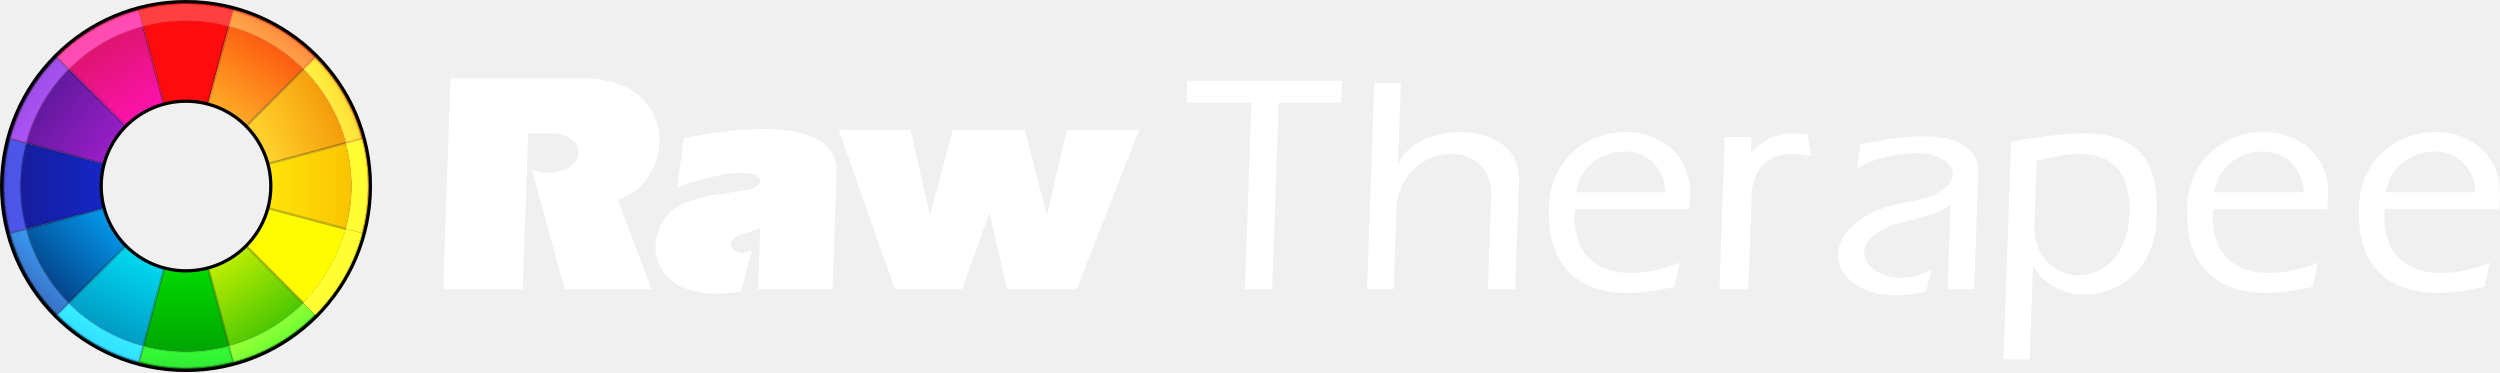
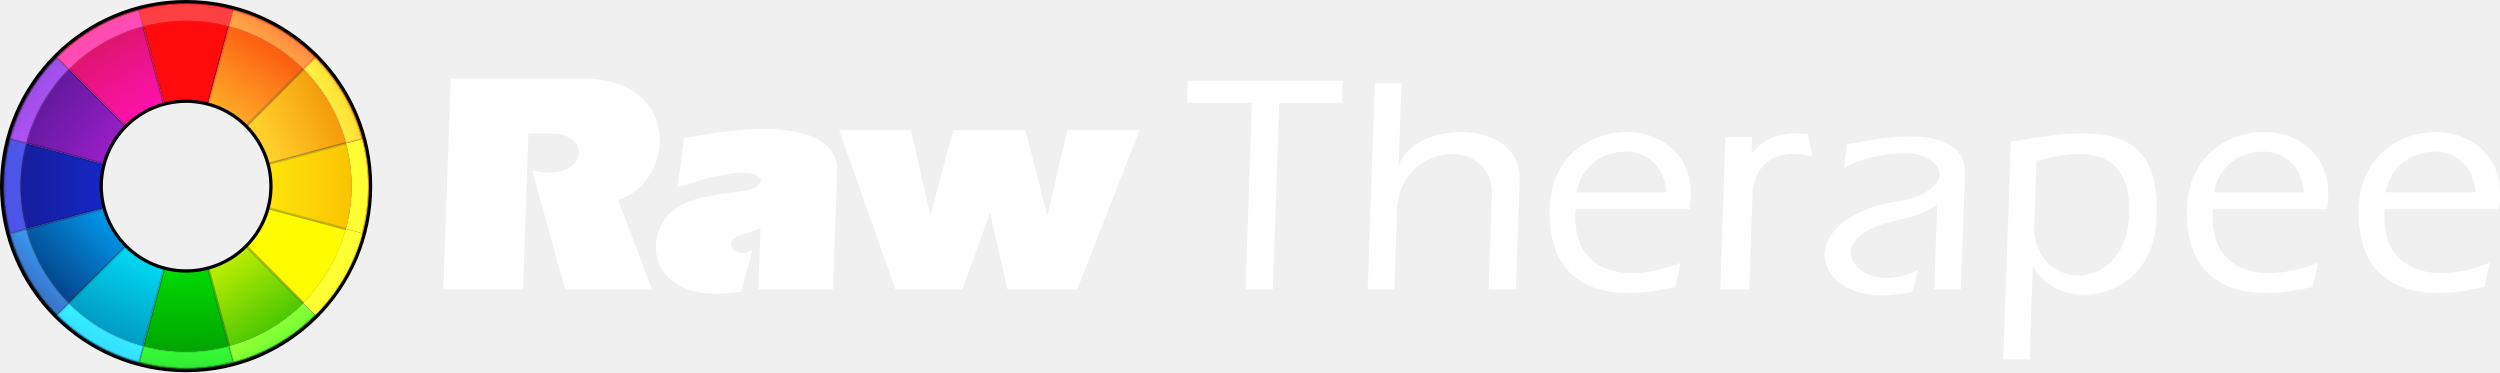
- <svg xmlns="http://www.w3.org/2000/svg" xmlns:xlink="http://www.w3.org/1999/xlink" width="250" height="37.203" viewBox="0 0 66.146 9.843" version="1.1" id="svg5117">
+ <svg xmlns="http://www.w3.org/2000/svg" xmlns:xlink="http://www.w3.org/1999/xlink" width="249.884" height="37.203" viewBox="0 0 66.115 9.843" version="1.1" id="svg5117">
  <defs id="defs5111">
    <filter style="color-interpolation-filters:sRGB" id="filter10964-8">
      <feFlood result="flood" flood-color="rgb(0,0,0)" flood-opacity="0.4" id="feFlood10966-7" />
      <feComposite result="composite1" operator="in" in="flood" in2="SourceGraphic" id="feComposite10968-9" />
      <feGaussianBlur result="blur" stdDeviation="3.5" id="feGaussianBlur10970-2" />
      <feComposite result="composite2" operator="over" in="SourceGraphic" in2="blur" id="feComposite10974-0" />
    </filter>
    <filter style="color-interpolation-filters:sRGB" id="filter4949">
      <feFlood result="flood" flood-color="rgb(0,0,0)" flood-opacity="0.4" id="feFlood4941" />
      <feComposite result="composite1" operator="in" in="flood" in2="SourceGraphic" id="feComposite4943" />
      <feGaussianBlur result="blur" stdDeviation="3.5" id="feGaussianBlur4945" />
      <feComposite result="composite2" operator="over" in="SourceGraphic" in2="blur" id="feComposite4947" />
    </filter>
    <linearGradient y2="85.401" x2="77.582" y1="102.901" x1="89.694" gradientTransform="matrix(0.9122019,0,0,0.9122019,0.0189802,6.085886)" gradientUnits="userSpaceOnUse" id="linearGradient3697" xlink:href="#linearGradient3962-8" />
    <linearGradient id="linearGradient3962-8">
      <stop style="stop-color:#38c102;stop-opacity:1" offset="0" id="stop3964-8" />
      <stop style="stop-color:#bced02;stop-opacity:1;" offset="1" id="stop3966-8" />
    </linearGradient>
    <linearGradient y2="87.778" x2="69.426" y1="109.566" x1="69.426" gradientTransform="matrix(0.9122019,0,0,0.9122019,0.0189802,6.085886)" gradientUnits="userSpaceOnUse" id="linearGradient3699" xlink:href="#linearGradient3954-7" />
    <linearGradient id="linearGradient3954-7">
      <stop style="stop-color:#009a01;stop-opacity:1" offset="0" id="stop3956-7" />
      <stop style="stop-color:#01d901;stop-opacity:1;" offset="1" id="stop3958-6" />
    </linearGradient>
    <linearGradient y2="60.841" x2="51.941" y1="47.984" x1="35.142" gradientTransform="matrix(0.9122019,0,0,0.9122019,0.0189802,6.085886)" gradientUnits="userSpaceOnUse" id="linearGradient3701" xlink:href="#linearGradient4002-3" />
    <linearGradient id="linearGradient4002-3">
      <stop style="stop-color:#5a1898;stop-opacity:1" offset="0" id="stop4004-0" />
      <stop style="stop-color:#971ec6;stop-opacity:1" offset="1" id="stop4006-3" />
    </linearGradient>
    <linearGradient y2="77.181" x2="51.054" y1="92.042" x1="35.907" gradientTransform="matrix(0.9122019,0,0,0.9122019,0.0189802,6.085886)" gradientUnits="userSpaceOnUse" id="linearGradient3703" xlink:href="#linearGradient4024-9" />
    <linearGradient id="linearGradient4024-9">
      <stop style="stop-color:#053980;stop-opacity:1" offset="0" id="stop4026-2" />
      <stop style="stop-color:#0293e4;stop-opacity:1;" offset="1" id="stop4028-5" />
    </linearGradient>
    <linearGradient y2="69.663" x2="49.507" y1="69.663" x1="28.166" gradientTransform="matrix(0.9122019,0,0,0.9122019,0.0189802,6.085886)" gradientUnits="userSpaceOnUse" id="linearGradient3705" xlink:href="#linearGradient4018-0" />
    <linearGradient id="linearGradient4018-0">
      <stop style="stop-color:#151b92;stop-opacity:1" offset="0" id="stop4020-5" />
      <stop style="stop-color:#1526c3;stop-opacity:1" offset="1" id="stop4022-9" />
    </linearGradient>
    <linearGradient y2="58.698" x2="85.539" y1="50.127" x1="104.454" gradientTransform="matrix(0.9122019,0,0,0.9122019,0.0189802,6.085886)" gradientUnits="userSpaceOnUse" id="linearGradient3707" xlink:href="#linearGradient3978-6" />
    <linearGradient id="linearGradient3978-6">
      <stop id="stop4040-9" offset="0" style="stop-color:#f18e01;stop-opacity:1;" />
      <stop style="stop-color:#ffd02b;stop-opacity:1;" offset="1" id="stop3982-2" />
    </linearGradient>
    <linearGradient y2="52.829" x2="59.551" y1="35.151" x1="48.471" gradientTransform="matrix(0.9122019,0,0,0.9122019,0.0189802,6.085886)" gradientUnits="userSpaceOnUse" id="linearGradient3709" xlink:href="#linearGradient3994-4" />
    <linearGradient id="linearGradient3994-4">
      <stop style="stop-color:#d91566;stop-opacity:1" offset="0" id="stop3996-7" />
      <stop style="stop-color:#fc12aa;stop-opacity:1" offset="1" id="stop3998-7" />
    </linearGradient>
    <linearGradient y2="70.388" x2="87.603" y1="70.388" x1="108.907" gradientTransform="matrix(0.9122019,0,0,0.9122019,0.0189802,6.085886)" gradientUnits="userSpaceOnUse" id="linearGradient3711" xlink:href="#linearGradient3970-4" />
    <linearGradient id="linearGradient3970-4">
      <stop style="stop-color:#f8bc00;stop-opacity:1;" offset="0" id="stop3972-8" />
      <stop style="stop-color:#ffe309;stop-opacity:1;" offset="1" id="stop3974-1" />
    </linearGradient>
    <linearGradient y2="86.116" x2="58.13" y1="103.258" x1="49.885" gradientTransform="matrix(0.9122019,0,0,0.9122019,0.0189802,6.085886)" gradientUnits="userSpaceOnUse" id="linearGradient3713" xlink:href="#linearGradient3946-8" />
    <linearGradient id="linearGradient3946-8">
      <stop style="stop-color:#0193be;stop-opacity:1;" offset="0" id="stop3948-9" />
      <stop style="stop-color:#01d4ed;stop-opacity:1;" offset="1" id="stop3950-3" />
    </linearGradient>
    <linearGradient y2="53.59" x2="77.582" y1="35.44" x1="90.159" gradientTransform="matrix(0.9122019,0,0,0.9122019,0.0189802,6.085886)" gradientUnits="userSpaceOnUse" id="linearGradient3715" xlink:href="#linearGradient3986-8" />
    <linearGradient id="linearGradient3986-8">
      <stop style="stop-color:#fd4c0b;stop-opacity:1" offset="0" id="stop3988-0" />
      <stop style="stop-color:#feab27;stop-opacity:1;" offset="1" id="stop3990-2" />
    </linearGradient>
    <filter height="1" width="1" y="0" x="0" id="filter4905-0" style="color-interpolation-filters:sRGB">
      <feFlood flood-color="rgb(255,255,255)" flood-opacity="0" result="result1" id="feFlood4907-6" />
      <feBlend result="result2" mode="normal" in2="SourceGraphic" id="feBlend4909-2" />
      <feComposite k3="0" k4="0.2" k1="0" result="result3" operator="arithmetic" k2="1.2" in2="SourceGraphic" id="feComposite4911-6" />
      <feComposite operator="in" in2="SourceGraphic" id="feComposite4913-1" />
    </filter>
    <linearGradient y2="85.401" x2="77.582" y1="102.901" x1="89.694" gradientTransform="matrix(0.9187304,0,0,0.9187304,-14.66195,-135.6376)" gradientUnits="userSpaceOnUse" id="linearGradient3677" xlink:href="#linearGradient3962-8" />
    <linearGradient y2="87.778" x2="69.426" y1="109.566" x1="69.426" gradientTransform="matrix(0.9187304,0,0,0.9187304,-14.66195,-135.6376)" gradientUnits="userSpaceOnUse" id="linearGradient3679" xlink:href="#linearGradient3954-7" />
    <linearGradient y2="60.841" x2="51.941" y1="47.984" x1="35.142" gradientTransform="matrix(0.9187304,0,0,0.9187304,-14.66195,-135.6376)" gradientUnits="userSpaceOnUse" id="linearGradient3681" xlink:href="#linearGradient4002-3" />
    <linearGradient y2="77.181" x2="51.054" y1="92.042" x1="35.907" gradientTransform="matrix(0.9187304,0,0,0.9187304,-14.66195,-135.6376)" gradientUnits="userSpaceOnUse" id="linearGradient3683" xlink:href="#linearGradient4024-9" />
    <linearGradient y2="69.663" x2="49.507" y1="69.663" x1="28.166" gradientTransform="matrix(0.9187304,0,0,0.9187304,-14.66195,-135.6376)" gradientUnits="userSpaceOnUse" id="linearGradient3685" xlink:href="#linearGradient4018-0" />
    <linearGradient y2="58.698" x2="85.539" y1="50.127" x1="104.454" gradientTransform="matrix(0.9187304,0,0,0.9187304,-14.66195,-135.6376)" gradientUnits="userSpaceOnUse" id="linearGradient3687" xlink:href="#linearGradient3978-6" />
    <linearGradient y2="52.829" x2="59.551" y1="35.151" x1="48.471" gradientTransform="matrix(0.9187304,0,0,0.9187304,-14.66195,-135.6376)" gradientUnits="userSpaceOnUse" id="linearGradient3689" xlink:href="#linearGradient3994-4" />
    <linearGradient y2="70.388" x2="87.603" y1="70.388" x1="108.907" gradientTransform="matrix(0.9187304,0,0,0.9187304,-14.66195,-135.6376)" gradientUnits="userSpaceOnUse" id="linearGradient3691" xlink:href="#linearGradient3970-4" />
    <linearGradient y2="86.116" x2="58.13" y1="103.258" x1="49.885" gradientTransform="matrix(0.9187304,0,0,0.9187304,-14.66195,-135.6376)" gradientUnits="userSpaceOnUse" id="linearGradient3693" xlink:href="#linearGradient3946-8" />
    <linearGradient y2="53.59" x2="77.582" y1="35.44" x1="90.159" gradientTransform="matrix(0.9187304,0,0,0.9187304,-14.66195,-135.6376)" gradientUnits="userSpaceOnUse" id="linearGradient3695" xlink:href="#linearGradient3986-8" />
  </defs>
  <g id="layer1" transform="translate(-5.728915,-99.30245)">
    <g id="g5963" transform="matrix(0.396127,0,0,0.396127,3.459537,66.27596)">
      <g id="g990">
        <g id="g3717" transform="matrix(0.3307292,0,0,0.3307292,-13.78029,78.30071)">
          <g transform="matrix(1.005445,0,0,1.005445,33.65941,-16.7898)" style="display:inline;enable-background:new" id="g3490">
            <path style="color:#000000;fill:#fffb00;fill-opacity:1;stroke:#000000;stroke-width:0.5;stroke-miterlimit:4;stroke-dasharray:none;stroke-opacity:0.157" d="M 74.543,81.305 88.616,95.378 A 36.856,36.856 0 0 0 98.155,78.856 L 78.931,73.705 a 16.954,16.954 0 0 1 -4.388,7.6 z" id="path3492" />
            <path style="color:#000000;fill:url(#linearGradient3697);fill-opacity:1;stroke:#000000;stroke-width:0.5;stroke-miterlimit:4;stroke-dasharray:none;stroke-opacity:0.157" d="m 66.943,85.693 5.151,19.224 A 36.856,36.856 0 0 0 88.616,95.378 L 74.543,81.305 a 16.954,16.954 0 0 1 -7.6,4.388 z" id="path3494" />
            <path style="color:#000000;fill:url(#linearGradient3699);fill-opacity:1;stroke:#000000;stroke-width:0.5;stroke-miterlimit:4;stroke-dasharray:none;stroke-opacity:0.157" d="m 58.167,85.693 -5.151,19.224 a 36.856,36.856 0 0 0 19.078,0 L 66.943,85.693 a 16.954,16.954 0 0 1 -8.776,0 z" id="path3496" />
            <path style="color:#000000;fill:url(#linearGradient3701);fill-opacity:1;stroke:#000000;stroke-width:0.5;stroke-miterlimit:4;stroke-dasharray:none;stroke-opacity:0.157" d="M 50.567,57.329 36.494,43.256 a 36.856,36.856 0 0 0 -9.539,16.522 l 19.224,5.151 a 16.954,16.954 0 0 1 4.388,-7.6 z" id="path3498" />
            <path style="color:#000000;fill:url(#linearGradient3703);fill-opacity:1;stroke:#000000;stroke-width:0.5;stroke-miterlimit:4;stroke-dasharray:none;stroke-opacity:0.157" d="m 46.179,73.705 -19.224,5.151 a 36.856,36.856 0 0 0 9.539,16.522 L 50.567,81.305 a 16.954,16.954 0 0 1 -4.388,-7.6 z" id="path3500" />
            <path style="color:#000000;fill:url(#linearGradient3705);fill-opacity:1;stroke:#000000;stroke-width:0.5;stroke-miterlimit:4;stroke-dasharray:none;stroke-opacity:0.157" d="M 46.179,64.929 26.954,59.778 a 36.856,36.856 0 0 0 0,19.078 l 19.224,-5.151 a 16.954,16.954 0 0 1 0,-8.776 z" id="path3502" />
            <path style="color:#000000;fill:url(#linearGradient3707);fill-opacity:1;stroke:#000000;stroke-width:0.5;stroke-miterlimit:4;stroke-dasharray:none;stroke-opacity:0.157" d="M 78.931,64.929 98.155,59.778 A 36.856,36.856 0 0 0 88.616,43.256 L 74.543,57.329 a 16.954,16.954 0 0 1 4.388,7.6 z" id="path3504" />
            <path style="color:#000000;fill:url(#linearGradient3709);fill-opacity:1;stroke:#000000;stroke-width:0.5;stroke-miterlimit:4;stroke-dasharray:none;stroke-opacity:0.157" d="M 58.167,52.941 53.016,33.716 a 36.856,36.856 0 0 0 -16.522,9.539 l 14.073,14.073 a 16.954,16.954 0 0 1 7.6,-4.388 z" id="path3506" />
            <path style="color:#000000;fill:#ff0b0d;fill-opacity:1;stroke:#000000;stroke-width:0.5;stroke-miterlimit:4;stroke-dasharray:none;stroke-opacity:0.157" d="m 66.943,52.941 5.151,-19.224 a 36.856,36.856 0 0 0 -19.078,0 l 5.151,19.224 a 16.954,16.954 0 0 1 8.776,0 z" id="path3508" />
            <path style="color:#000000;fill:url(#linearGradient3711);fill-opacity:1;stroke:#000000;stroke-width:0.5;stroke-miterlimit:4;stroke-dasharray:none;stroke-opacity:0.157" d="m 78.931,73.705 19.224,5.151 a 36.856,36.856 0 0 0 0,-19.078 l -19.224,5.151 a 16.954,16.954 0 0 1 0,8.776 z" id="path3510" />
            <path style="color:#000000;fill:url(#linearGradient3713);fill-opacity:1;stroke:#000000;stroke-width:0.5;stroke-miterlimit:4;stroke-dasharray:none;stroke-opacity:0.157" d="M 50.567,81.305 36.494,95.378 a 36.856,36.856 0 0 0 16.522,9.539 L 58.167,85.693 a 16.954,16.954 0 0 1 -7.6,-4.388 z" id="path3512" />
            <path style="color:#000000;fill:url(#linearGradient3715);fill-opacity:1;stroke:#000000;stroke-width:0.5;stroke-miterlimit:4;stroke-dasharray:none;stroke-opacity:0.157" d="M 74.543,57.329 88.616,43.256 A 36.856,36.856 0 0 0 72.094,33.716 L 66.943,52.941 a 16.954,16.954 0 0 1 7.6,4.388 z" id="path3514" />
            <g transform="matrix(0.9122019,0,0,0.9122019,92.43201,5.9325)" id="g3516">
              <path id="circle3518" d="M 50,0 C 50,27.614 27.614,50 0,50 -27.614,50 -50,27.614 -50,0 c 0,-27.614 22.386,-50 50,-50 27.614,0 50,22.386 50,50 z" style="color:#000000;fill:none;stroke:currentColor;stroke-width:0.877;stroke-miterlimit:4" transform="matrix(0.8120549,0,0,-0.8120549,-32.75286,69.48499)" />
              <path id="circle3520" d="M 23,0 C 23,12.703 12.703,23 0,23 -12.703,23 -23,12.703 -23,0 c 0,-12.703 10.297,-23 23,-23 12.703,0 23,10.297 23,23 z" style="color:#000000;fill:none;stroke:currentColor;stroke-width:0.877;stroke-miterlimit:4" transform="matrix(0.8120549,0,0,-0.8120549,-32.75286,69.48499)" />
            </g>
          </g>
          <g id="g4890" style="filter:url(#filter4905-0)" transform="matrix(0.990099,0,0,0.9898171,48.7118,124.1359)">
            <path id="ID_3F-0-3-8" d="m 80.897,-63.236 c -1.551,5.812 -4.589,11.01 -8.718,15.139 l 2.392,2.392 a 37.12,37.12 0 0 0 9.599,-16.65 z" style="color:#000000;fill:#fffb00;fill-opacity:1;stroke:#000000;stroke-width:0.511;stroke-miterlimit:4;stroke-dasharray:none;stroke-opacity:0.157" />
            <path id="ID_41-5-5-6" d="m 72.178,-48.097 c -4.129,4.129 -9.326,7.167 -15.139,8.718 l 0.881,3.273 a 37.12,37.12 0 0 0 16.65,-9.599 z" style="color:#000000;fill:url(#linearGradient3677);fill-opacity:1;stroke:#000000;stroke-width:0.511;stroke-miterlimit:4;stroke-dasharray:none;stroke-opacity:0.157" />
            <path id="ID_42-1-7-3" d="m 39.603,-39.379 -0.881,3.273 a 37.12,37.12 0 0 0 19.199,0 l -0.881,-3.273 c -2.782,0.742 -5.702,1.165 -8.718,1.165 -3.016,0 -5.936,-0.422 -8.718,-1.165 z" style="color:#000000;fill:url(#linearGradient3679);fill-opacity:1;stroke:#000000;stroke-width:0.511;stroke-miterlimit:4;stroke-dasharray:none;stroke-opacity:0.157" />
            <path id="ID_43-1-7-4" d="m 22.072,-98.203 a 37.12,37.12 0 0 0 -9.599,16.65 l 3.273,0.881 c 1.551,-5.812 4.589,-11.01 8.718,-15.139 z" style="color:#000000;fill:url(#linearGradient3681);fill-opacity:1;stroke:#000000;stroke-width:0.511;stroke-miterlimit:4;stroke-dasharray:none;stroke-opacity:0.157" />
            <path id="ID_44-0-3-7" d="m 15.746,-63.236 -3.273,0.881 a 37.12,37.12 0 0 0 9.599,16.65 l 2.392,-2.392 c -4.129,-4.129 -7.167,-9.326 -8.718,-15.139 z" style="color:#000000;fill:url(#linearGradient3683);fill-opacity:1;stroke:#000000;stroke-width:0.511;stroke-miterlimit:4;stroke-dasharray:none;stroke-opacity:0.157" />
            <path id="ID_45-8-3-6" d="m 12.473,-81.554 a 37.12,37.12 0 0 0 0,19.199 l 3.273,-0.881 c -0.742,-2.782 -1.165,-5.702 -1.165,-8.718 0,-3.016 0.422,-5.936 1.165,-8.718 z" style="color:#000000;fill:url(#linearGradient3685);fill-opacity:1;stroke:#000000;stroke-width:0.511;stroke-miterlimit:4;stroke-dasharray:none;stroke-opacity:0.157" />
            <path id="ID_46-5-2-6" d="m 74.57,-98.203 -2.392,2.392 c 4.129,4.129 7.167,9.326 8.718,15.139 l 3.273,-0.881 A 37.12,37.12 0 0 0 74.57,-98.203 Z" style="color:#000000;fill:url(#linearGradient3687);fill-opacity:1;stroke:#000000;stroke-width:0.511;stroke-miterlimit:4;stroke-dasharray:none;stroke-opacity:0.157" />
            <path id="ID_47-0-0-2" d="m 38.722,-107.803 a 37.12,37.12 0 0 0 -16.65,9.599 l 2.392,2.392 c 4.129,-4.129 9.326,-7.167 15.139,-8.718 z" style="color:#000000;fill:url(#linearGradient3689);fill-opacity:1;stroke:#000000;stroke-width:0.511;stroke-miterlimit:4;stroke-dasharray:none;stroke-opacity:0.157" />
            <path id="ID_48-6-74-3" d="m 46.905,-109.062 a 37.12,37.12 0 0 0 -8.183,1.259 l 0.881,3.273 c 2.782,-0.742 5.702,-1.165 8.718,-1.165 3.016,0 5.936,0.422 8.718,1.165 l 0.881,-3.273 a 37.12,37.12 0 0 0 -11.016,-1.259 z" style="color:#000000;fill:#ff0b0d;fill-opacity:1;stroke:#000000;stroke-width:0.511;stroke-miterlimit:4;stroke-dasharray:none;stroke-opacity:0.157" />
            <path id="ID_49-4-7-6" d="m 84.17,-81.554 -3.273,0.881 c 0.742,2.782 1.165,5.702 1.165,8.718 0,3.016 -0.422,5.936 -1.165,8.718 l 3.273,0.881 a 37.12,37.12 0 0 0 0,-19.199 z" style="color:#000000;fill:url(#linearGradient3691);fill-opacity:1;stroke:#000000;stroke-width:0.511;stroke-miterlimit:4;stroke-dasharray:none;stroke-opacity:0.157" />
            <path id="ID_4A-6-6-4" d="m 24.464,-48.097 -2.392,2.392 a 37.12,37.12 0 0 0 16.65,9.599 l 0.881,-3.273 c -5.812,-1.551 -11.01,-4.589 -15.139,-8.718 z" style="color:#000000;fill:url(#linearGradient3693);fill-opacity:1;stroke:#000000;stroke-width:0.511;stroke-miterlimit:4;stroke-dasharray:none;stroke-opacity:0.157" />
            <path id="ID_51-2-8-1" d="m 57.921,-107.803 -0.881,3.273 c 5.812,1.551 11.01,4.589 15.139,8.718 l 2.392,-2.392 a 37.12,37.12 0 0 0 -16.65,-9.599 z" style="color:#000000;fill:url(#linearGradient3695);fill-opacity:1;stroke:#000000;stroke-width:0.511;stroke-miterlimit:4;stroke-dasharray:none;stroke-opacity:0.157" />
            <path id="ID_3F-5-8-8-5" d="m 85.624,-71.954 c 0,-20.602 -16.701,-37.303 -37.303,-37.303 -20.602,0 -37.303,16.701 -37.303,37.303 0,20.602 16.701,37.303 37.303,37.303 20.602,0 37.303,-16.701 37.303,-37.303 z" style="color:#000000;fill:none;stroke:none" />
          </g>
        </g>
        <g id="g4891" transform="matrix(0.3307292,0,0,0.3307292,-1.268066,20.11197)" style="fill:#000000;fill-opacity:1">
          <g transform="matrix(1,0,-0.03492064,1,-43.63099,233.1744)" style="font-style:normal;font-variant:normal;font-weight:normal;font-stretch:normal;font-size:64px;line-height:125%;font-family:'DejaVu Sans';-inkscape-font-specification:'DejaVu Sans';text-align:start;letter-spacing:0px;word-spacing:0px;text-anchor:start;fill:#ffffff;fill-opacity:1;stroke:none;enable-background:new" id="text14069">
-             <path d="m 154.859,-26.064 v 42.573 h 16.077 v -31.464 h 5.451 c 3.243,0.345 4.899,2.208 4.899,3.933 0,2.001 -2.139,4.002 -6.003,4.002 -0.966,0 -2.07,-0.276 -3.312,-0.483 l 7.452,24.012 h 17.526 l -7.452,-18.078 c 4.968,-1.449 8.004,-6.555 8.004,-11.523 0,-6.279 -4.485,-12.765 -15.594,-12.972 h -27.048" style="font-weight:bold;font-size:69px;font-family:Eras-UltraBlk;-inkscape-font-specification:Eras-UltraBlk;letter-spacing:-3px;fill:#ffffff;fill-opacity:1" id="path14078" />
-             <path d="m 202.381,-13.989 -0.966,9.936 c 6.21,-2.208 10.419,-2.967 13.041,-2.967 2.622,0 3.726,0.897 3.726,1.656 0,0.69 -1.104,1.725 -2.691,1.863 -9.108,1.449 -17.595,1.449 -18.078,11.523 0.345,5.037 4.347,9.384 12.558,9.384 1.38,0 3.243,-0.138 5.037,-0.414 l 1.932,-8.418 c -0.621,0.345 -1.449,0.621 -1.932,0.621 -1.311,0 -2.415,-1.035 -2.415,-1.794 0,-0.621 0.621,-1.449 1.863,-1.863 0,0 3.519,-0.966 4.002,-1.449 V 16.509 h 15.042 V -7.986 c -0.621,-5.727 -6.969,-7.866 -15.18,-7.866 -4.692,0 -10.419,0.759 -15.939,1.863" style="font-weight:bold;font-size:69px;font-family:Eras-UltraBlk;-inkscape-font-specification:Eras-UltraBlk;letter-spacing:-3px;fill:#ffffff;fill-opacity:1" id="path14080" />
-             <path d="m 233.626,-15.645 12.489,32.154 h 13.524 l 5.037,-15.456 4.071,15.456 h 14.076 l 11.454,-32.154 h -14.559 l -3.45,17.25 -5.037,-17.25 h -14.559 l -4.002,17.25 -4.554,-17.25 h -14.49" style="font-weight:bold;font-size:69px;font-family:Eras-UltraBlk;-inkscape-font-specification:Eras-UltraBlk;letter-spacing:-3px;fill:#ffffff;fill-opacity:1" id="path14082" />
+             <path d="m 154.859,-26.064 0,42.573 16.077,0 0,-31.464 5.451,0 c 3.243,0.345 4.899,2.208 4.899,3.933 0,2.001 -2.139,4.002 -6.003,4.002 -0.966,0 -2.07,-0.276 -3.312,-0.483 l 7.452,24.012 17.526,0 -7.452,-18.078 c 4.968,-1.449 8.004,-6.555 8.004,-11.523 0,-6.279 -4.485,-12.765 -15.594,-12.972 l -27.048,0" style="font-weight:bold;font-size:69px;font-family:Eras-UltraBlk;-inkscape-font-specification:Eras-UltraBlk;letter-spacing:-3px;fill:#ffffff;fill-opacity:1" id="path14078" />
+             <path d="m 202.381,-13.989 -0.966,9.936 c 6.21,-2.208 10.419,-2.967 13.041,-2.967 2.622,0 3.726,0.897 3.726,1.656 0,0.69 -1.104,1.725 -2.691,1.863 -9.108,1.449 -17.595,1.449 -18.078,11.523 0.345,5.037 4.347,9.384 12.558,9.384 1.38,0 3.243,-0.138 5.037,-0.414 l 1.932,-8.418 c -0.621,0.345 -1.449,0.621 -1.932,0.621 -1.311,0 -2.415,-1.035 -2.415,-1.794 0,-0.621 0.621,-1.449 1.863,-1.863 0,0 3.519,-0.966 4.002,-1.449 l 0,12.42 15.042,0 0,-24.495 c -0.621,-5.727 -6.969,-7.866 -15.18,-7.866 -4.692,0 -10.419,0.759 -15.939,1.863" style="font-weight:bold;font-size:69px;font-family:Eras-UltraBlk;-inkscape-font-specification:Eras-UltraBlk;letter-spacing:-3px;fill:#ffffff;fill-opacity:1" id="path14080" />
+             <path d="m 233.626,-15.645 12.489,32.154 13.524,0 5.037,-15.456 4.071,15.456 14.076,0 11.454,-32.154 -14.559,0 -3.45,17.25 -5.037,-17.25 -14.559,0 -4.002,17.25 -4.554,-17.25 -14.49,0" style="font-weight:bold;font-size:69px;font-family:Eras-UltraBlk;-inkscape-font-specification:Eras-UltraBlk;letter-spacing:-3px;fill:#ffffff;fill-opacity:1" id="path14082" />
          </g>
-           <g transform="matrix(1,0,-0.03492064,1,-43.63099,233.1744)" style="font-style:normal;font-variant:normal;font-weight:normal;font-stretch:normal;font-size:64px;line-height:125%;font-family:Eras-Medium;-inkscape-font-specification:Eras-Medium;text-align:start;letter-spacing:0px;word-spacing:0px;text-anchor:start;fill:#ffffff;fill-opacity:1;stroke:none;enable-background:new" id="text14073">
-             <path d="m 303.654,-25.581 v 4.42 h 13.124 v 37.672 h 5.508 v -37.672 h 12.648 v -4.42 h -31.28" style="font-size:68px;font-family:Eras-Medium;-inkscape-font-specification:Eras-Medium;letter-spacing:4px;fill:#ffffff;fill-opacity:1" id="path14085" />
-             <path d="m 341.447,-25.105 v 41.616 h 5.372 V 0.327 c 0.068,-7.412 5.712,-11.152 10.676,-11.152 4.284,0 8.364,2.788 8.364,8.364 V 16.511 h 5.508 V -5.521 c 0,-6.664 -6.12,-9.724 -12.172,-9.724 -5.508,0 -11.084,2.448 -12.376,6.8 V -25.105 h -5.372" style="font-size:68px;font-family:Eras-Medium;-inkscape-font-specification:Eras-Medium;letter-spacing:4px;fill:#ffffff;fill-opacity:1" id="path14087" />
-             <path d="m 405.879,0.327 c 0.136,-0.816 0.136,-1.836 0.136,-2.652 0,-8.432 -6.664,-12.92 -13.464,-12.92 -7.208,0 -14.892,4.896 -14.96,15.096 0,14.144 8.84,17.408 16.66,17.408 3.536,0 7.004,-0.748 9.248,-1.224 l 0.952,-4.896 c -2.924,1.224 -6.596,2.108 -9.724,2.108 -6.324,0 -11.9,-3.196 -11.9,-12.036 0,-0.272 0.068,-0.612 0.068,-0.884 h 22.984 m -22.984,-3.4 c 1.02,-5.848 5.372,-8.228 9.86,-8.228 3.876,0 7.82,2.856 8.296,8.228 h -18.156" style="font-size:68px;font-family:Eras-Medium;-inkscape-font-specification:Eras-Medium;letter-spacing:4px;fill:#ffffff;fill-opacity:1" id="path14089" />
-             <path d="m 412.61,-14.225 v 30.736 h 5.848 V -3.073 c 0.34,-5.576 3.74,-7.752 7.888,-7.752 1.224,0 2.652,0.204 3.876,0.476 l -0.952,-4.488 c -0.748,0 -1.972,-0.136 -2.788,-0.136 -2.788,0 -5.984,0.816 -8.5,4.148 v -3.4 h -5.372" style="font-size:68px;font-family:Eras-Medium;-inkscape-font-specification:Eras-Medium;letter-spacing:4px;fill:#ffffff;fill-opacity:1" id="path14091" />
-             <path d="m 439.586,-7.901 c 3.4,-2.244 8.772,-3.06 12.036,-3.06 0.884,0 1.7,0.136 2.176,0.136 3.4,0.68 5.168,2.516 5.168,4.148 0,2.312 -3.196,4.828 -9.18,5.576 -9.316,1.7 -13.464,6.324 -13.464,10.472 0,4.352 4.624,8.364 11.9,8.364 1.7,0 4.012,-0.204 6.12,-0.748 l 0.952,-4.352 c -2.108,1.088 -4.42,1.564 -6.188,1.564 -4.284,0 -7.548,-2.516 -7.548,-5.236 0,-1.7 1.564,-3.74 4.828,-5.1 3.4,-1.428 9.384,-1.904 12.308,-4.488 V 16.511 h 5.372 V -7.425 c -0.476,-5.508 -5.984,-6.936 -11.424,-6.936 -4.896,0 -10.132,1.224 -12.58,1.564 l -0.476,4.896" style="font-size:68px;font-family:Eras-Medium;-inkscape-font-specification:Eras-Medium;letter-spacing:4px;fill:#ffffff;fill-opacity:1" id="path14093" />
-             <path d="m 470.473,-13.273 v 43.928 h 5.304 v -18.972 c 2.108,3.876 6.324,5.916 10.608,5.916 6.664,0 14.008,-4.828 14.008,-15.164 v -1.088 c 0,-12.308 -5.712,-16.32 -15.504,-16.32 -4.012,0 -8.976,0.748 -14.416,1.7 m 5.304,3.876 c 2.924,-0.816 5.984,-1.428 8.636,-1.428 5.644,0 10.268,2.788 10.472,11.628 V 1.551 c 0,8.296 -5.1,12.172 -9.86,12.172 -4.352,0 -8.84,-3.4 -9.248,-9.384 v -13.736" style="font-size:68px;font-family:Eras-Medium;-inkscape-font-specification:Eras-Medium;letter-spacing:4px;fill:#ffffff;fill-opacity:1" id="path14095" />
-             <path d="m 534.769,0.327 c 0.136,-0.816 0.136,-1.836 0.136,-2.652 0,-8.432 -6.664,-12.92 -13.464,-12.92 -7.208,0 -14.892,4.896 -14.96,15.096 0,14.144 8.84,17.408 16.66,17.408 3.536,0 7.004,-0.748 9.248,-1.224 l 0.952,-4.896 c -2.924,1.224 -6.596,2.108 -9.724,2.108 -6.324,0 -11.9,-3.196 -11.9,-12.036 0,-0.272 0.068,-0.612 0.068,-0.884 h 22.984 m -22.984,-3.4 c 1.02,-5.848 5.372,-8.228 9.86,-8.228 3.876,0 7.82,2.856 8.296,8.228 h -18.156" style="font-size:68px;font-family:Eras-Medium;-inkscape-font-specification:Eras-Medium;letter-spacing:4px;fill:#ffffff;fill-opacity:1" id="path14097" />
-             <path d="m 569.449,0.327 c 0.136,-0.816 0.136,-1.836 0.136,-2.652 0,-8.432 -6.664,-12.92 -13.464,-12.92 -7.208,0 -14.892,4.896 -14.96,15.096 0,14.144 8.84,17.408 16.66,17.408 3.536,0 7.004,-0.748 9.248,-1.224 l 0.952,-4.896 c -2.924,1.224 -6.596,2.108 -9.724,2.108 -6.324,0 -11.9,-3.196 -11.9,-12.036 0,-0.272 0.068,-0.612 0.068,-0.884 h 22.984 m -22.984,-3.4 c 1.02,-5.848 5.372,-8.228 9.86,-8.228 3.876,0 7.82,2.856 8.296,8.228 h -18.156" style="font-size:68px;font-family:Eras-Medium;-inkscape-font-specification:Eras-Medium;letter-spacing:4px;fill:#ffffff;fill-opacity:1" id="path14099" />
+           <g transform="matrix(1,0,-0.03492064,1,-43.63099,233.1744)" style="font-style:normal;font-variant:normal;font-weight:normal;font-stretch:normal;font-size:64px;line-height:125%;font-family:Eras-Medium;-inkscape-font-specification:Eras-Medium;text-align:start;letter-spacing:0px;word-spacing:0px;text-anchor:start;display:inline;fill:#ffffff;fill-opacity:1;stroke:none;enable-background:new" id="text14073">
+             <path d="m 303.654,-25.581 0,4.42 13.124,0 0,37.672 5.508,0 0,-37.672 12.648,0 0,-4.42 -31.28,0" style="font-size:68px;font-family:Eras-Medium;-inkscape-font-specification:Eras-Medium;letter-spacing:4px;fill:#ffffff;fill-opacity:1" id="path14085" />
+             <path d="m 341.447,-25.105 0,41.616 5.372,0 0,-16.184 c 0.068,-7.412 5.712,-11.152 10.676,-11.152 4.284,0 8.364,2.788 8.364,8.364 l 0,18.972 5.508,0 0,-22.032 c 0,-6.664 -6.12,-9.724 -12.172,-9.724 -5.508,0 -11.084,2.448 -12.376,6.8 l 0,-16.66 -5.372,0" style="font-size:68px;font-family:Eras-Medium;-inkscape-font-specification:Eras-Medium;letter-spacing:4px;fill:#ffffff;fill-opacity:1" id="path14087" />
+             <path d="m 405.879,0.327 c 0.136,-0.816 0.136,-1.836 0.136,-2.652 0,-8.432 -6.664,-12.92 -13.464,-12.92 -7.208,0 -14.892,4.896 -14.96,15.096 0,14.144 8.84,17.408 16.66,17.408 3.536,0 7.004,-0.748 9.248,-1.224 l 0.952,-4.896 c -2.924,1.224 -6.596,2.108 -9.724,2.108 -6.324,0 -11.9,-3.196 -11.9,-12.036 0,-0.272 0.068,-0.612 0.068,-0.884 l 22.984,0 m -22.984,-3.4 c 1.02,-5.848 5.372,-8.228 9.86,-8.228 3.876,0 7.82,2.856 8.296,8.228 l -18.156,0" style="font-size:68px;font-family:Eras-Medium;-inkscape-font-specification:Eras-Medium;letter-spacing:4px;fill:#ffffff;fill-opacity:1" id="path14089" />
+             <path d="m 412.61,-14.225 0,30.736 5.848,0 0,-19.584 c 0.34,-5.576 3.74,-7.752 7.888,-7.752 1.224,0 2.652,0.204 3.876,0.476 l -0.952,-4.488 c -0.748,0 -1.972,-0.136 -2.788,-0.136 -2.788,0 -5.984,0.816 -8.5,4.148 l 0,-3.4 -5.372,0" style="font-size:68px;font-family:Eras-Medium;-inkscape-font-specification:Eras-Medium;letter-spacing:4px;fill:#ffffff;fill-opacity:1" id="path14091" />
+             <path d="m 436.704,-7.901 c 3.4,-2.244 8.772,-3.06 12.036,-3.06 0.884,0 1.7,0.136 2.176,0.136 3.4,0.68 5.168,2.516 5.168,4.148 0,2.312 -3.196,4.828 -9.18,5.576 -9.316,1.7 -13.464,6.324 -13.464,10.472 0,4.352 4.624,8.364 11.9,8.364 1.7,0 4.012,-0.204 6.12,-0.748 l 0.952,-4.352 c -2.108,1.088 -4.42,1.564 -6.188,1.564 -4.284,0 -7.548,-2.516 -7.548,-5.236 0,-1.7 1.564,-3.74 4.828,-5.1 3.4,-1.428 9.384,-1.904 12.308,-4.488 l 0,17.136 5.372,0 0,-23.936 c -0.476,-5.508 -5.984,-6.936 -11.424,-6.936 -4.896,0 -10.132,1.224 -12.58,1.564 l -0.476,4.896" style="font-size:68px;font-family:Eras-Medium;-inkscape-font-specification:Eras-Medium;letter-spacing:4px;fill:#ffffff;fill-opacity:1" id="path14093" />
+             <path d="m 470.239,-13.273 0,43.928 5.304,0 0,-18.972 c 2.108,3.876 6.324,5.916 10.608,5.916 6.664,0 14.008,-4.828 14.008,-15.164 l 0,-1.088 c 0,-12.308 -5.712,-16.32 -15.504,-16.32 -4.012,0 -8.976,0.748 -14.416,1.7 m 5.304,3.876 c 2.924,-0.816 5.984,-1.428 8.636,-1.428 5.644,0 10.268,2.788 10.472,11.628 l 0,0.748 c 0,8.296 -5.1,12.172 -9.86,12.172 -4.352,0 -8.84,-3.4 -9.248,-9.384 l 0,-13.736" style="font-size:68px;font-family:Eras-Medium;-inkscape-font-specification:Eras-Medium;letter-spacing:4px;fill:#ffffff;fill-opacity:1" id="path14095" />
+             <path d="m 534.535,0.327 c 0.136,-0.816 0.136,-1.836 0.136,-2.652 0,-8.432 -6.664,-12.92 -13.464,-12.92 -7.208,0 -14.892,4.896 -14.96,15.096 0,14.144 8.84,17.408 16.66,17.408 3.536,0 7.004,-0.748 9.248,-1.224 l 0.952,-4.896 c -2.924,1.224 -6.596,2.108 -9.724,2.108 -6.324,0 -11.9,-3.196 -11.9,-12.036 0,-0.272 0.068,-0.612 0.068,-0.884 l 22.984,0 m -22.984,-3.4 c 1.02,-5.848 5.372,-8.228 9.86,-8.228 3.876,0 7.82,2.856 8.296,8.228 l -18.156,0" style="font-size:68px;font-family:Eras-Medium;-inkscape-font-specification:Eras-Medium;letter-spacing:4px;fill:#ffffff;fill-opacity:1" id="path14097" />
+             <path d="m 569.214,0.327 c 0.136,-0.816 0.136,-1.836 0.136,-2.652 0,-8.432 -6.664,-12.92 -13.464,-12.92 -7.208,0 -14.892,4.896 -14.96,15.096 0,14.144 8.84,17.408 16.66,17.408 3.536,0 7.004,-0.748 9.248,-1.224 l 0.952,-4.896 c -2.924,1.224 -6.596,2.108 -9.724,2.108 -6.324,0 -11.9,-3.196 -11.9,-12.036 0,-0.272 0.068,-0.612 0.068,-0.884 l 22.984,0 m -22.984,-3.4 c 1.02,-5.848 5.372,-8.228 9.86,-8.228 3.876,0 7.82,2.856 8.296,8.228 l -18.156,0" style="font-size:68px;font-family:Eras-Medium;-inkscape-font-specification:Eras-Medium;letter-spacing:4px;fill:#ffffff;fill-opacity:1" id="path14099" />
          </g>
        </g>
      </g>
    </g>
  </g>
</svg>
